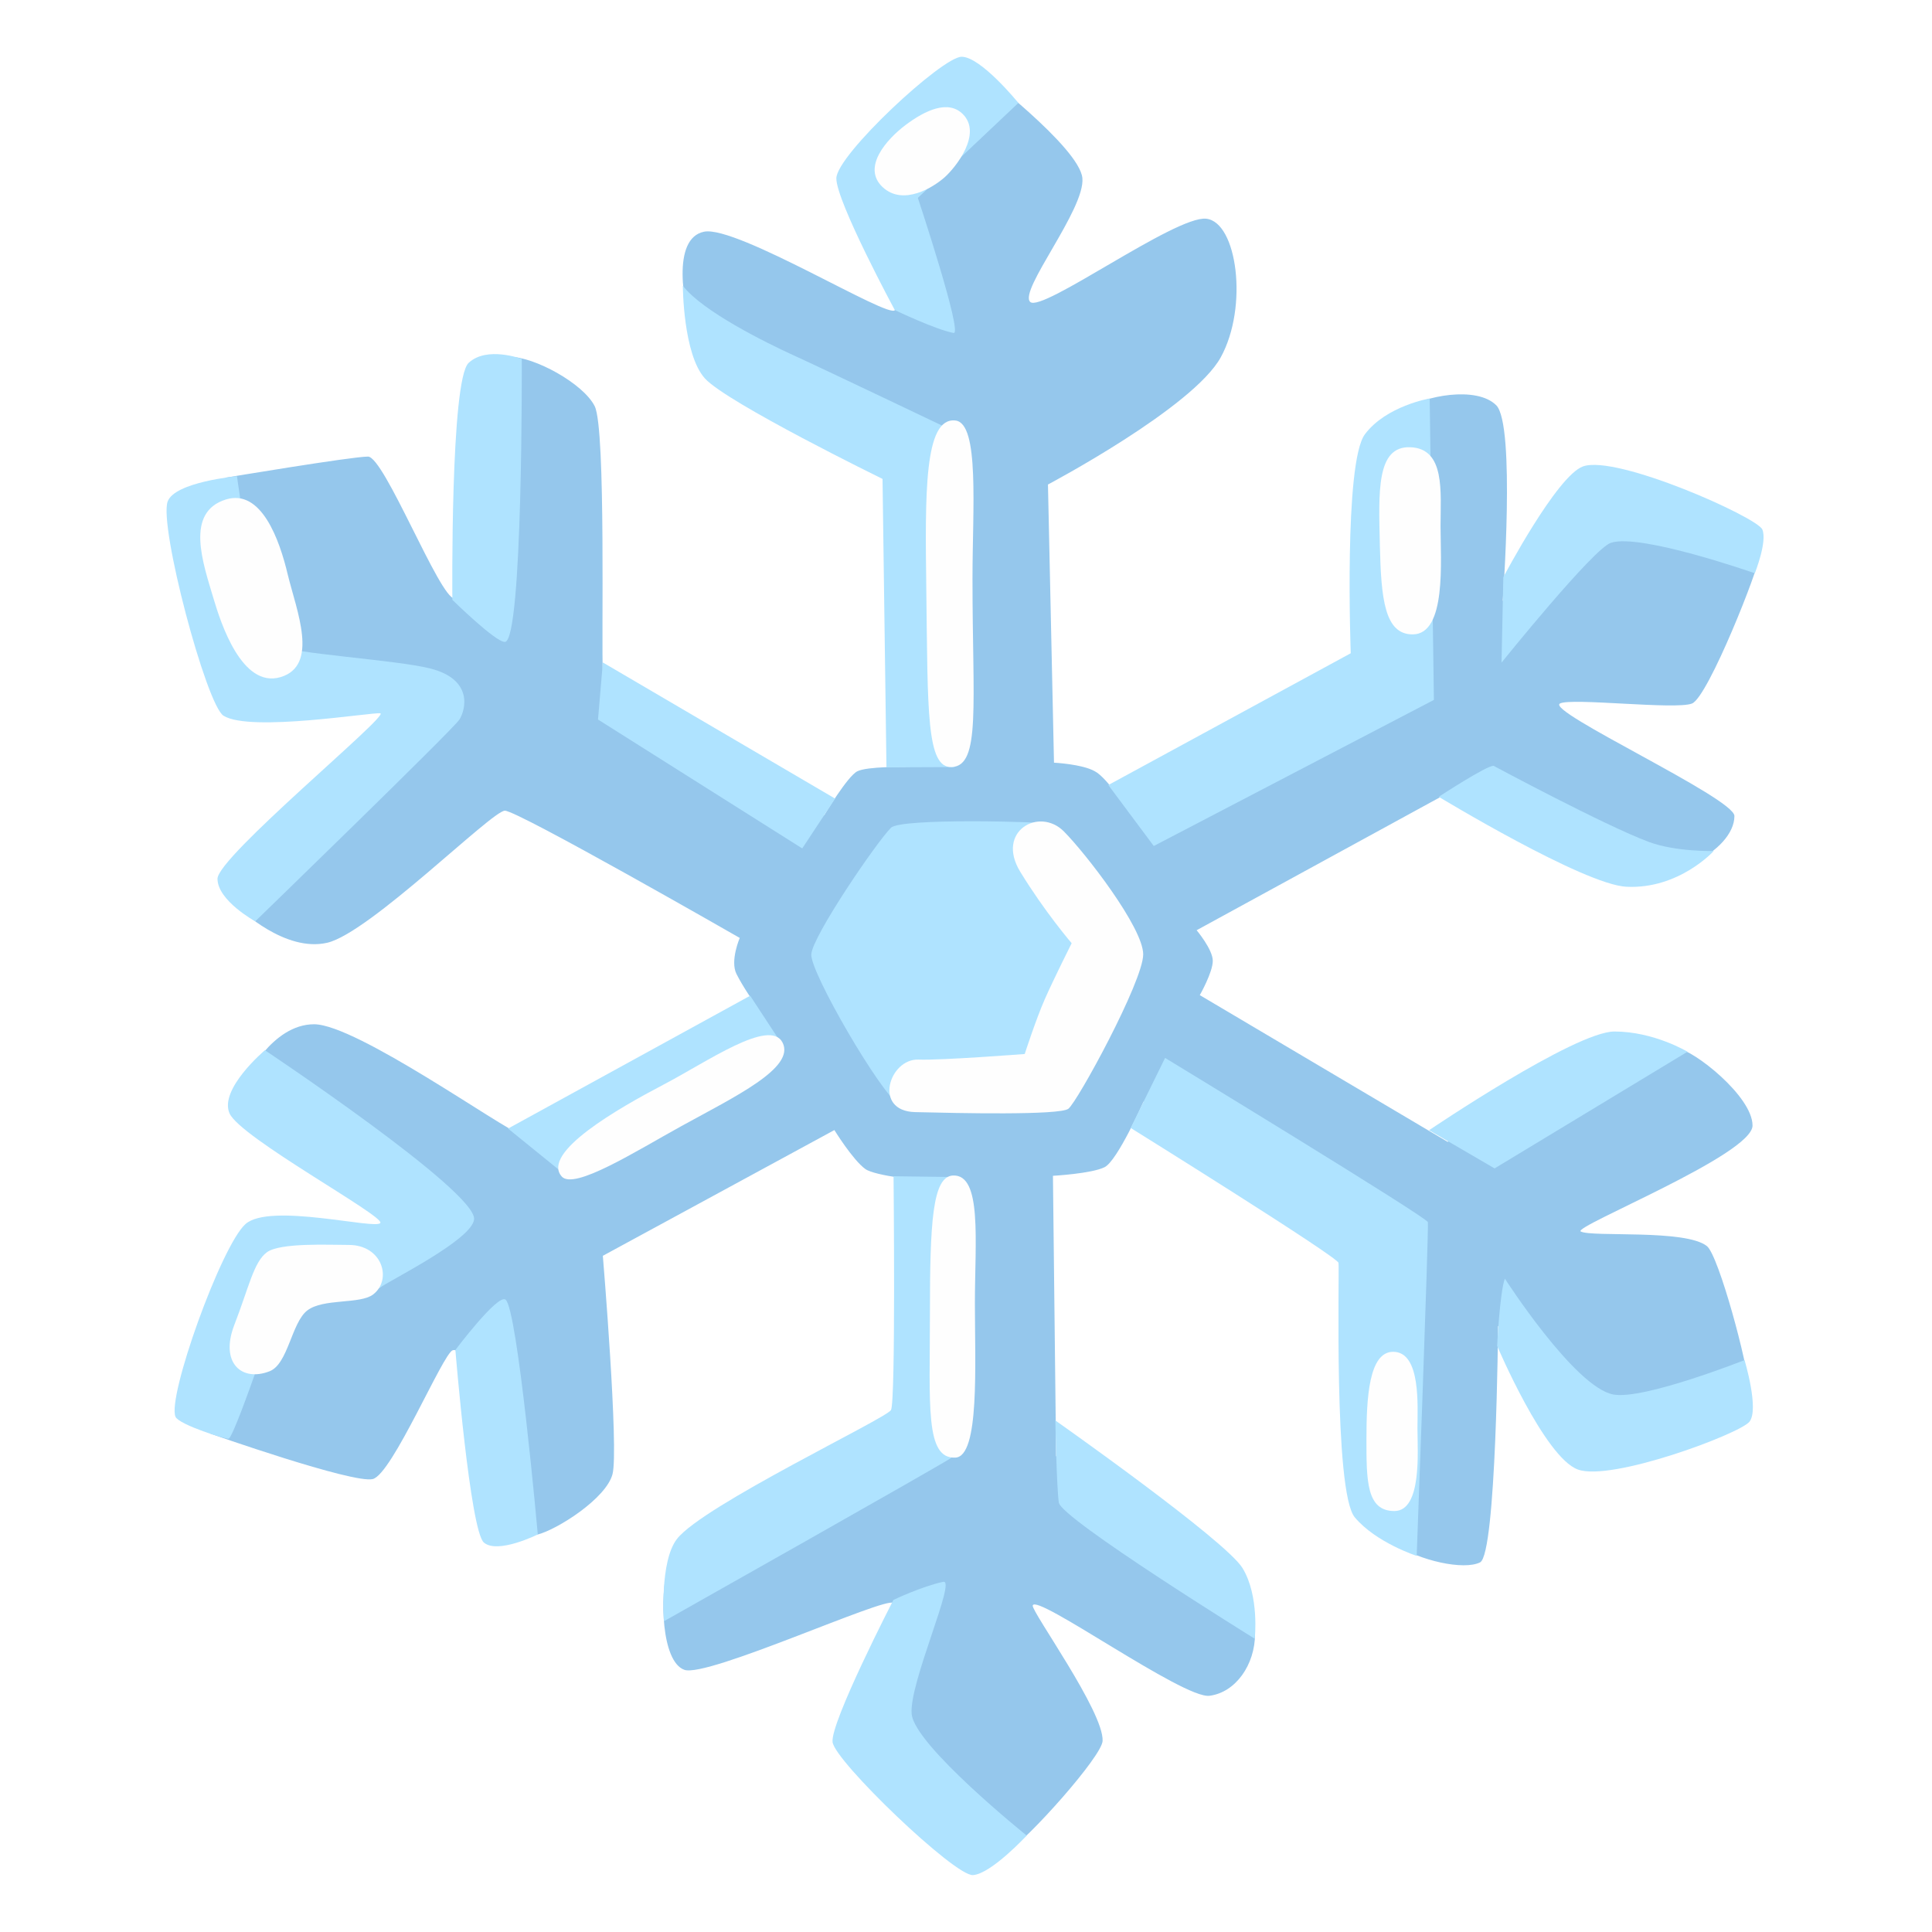
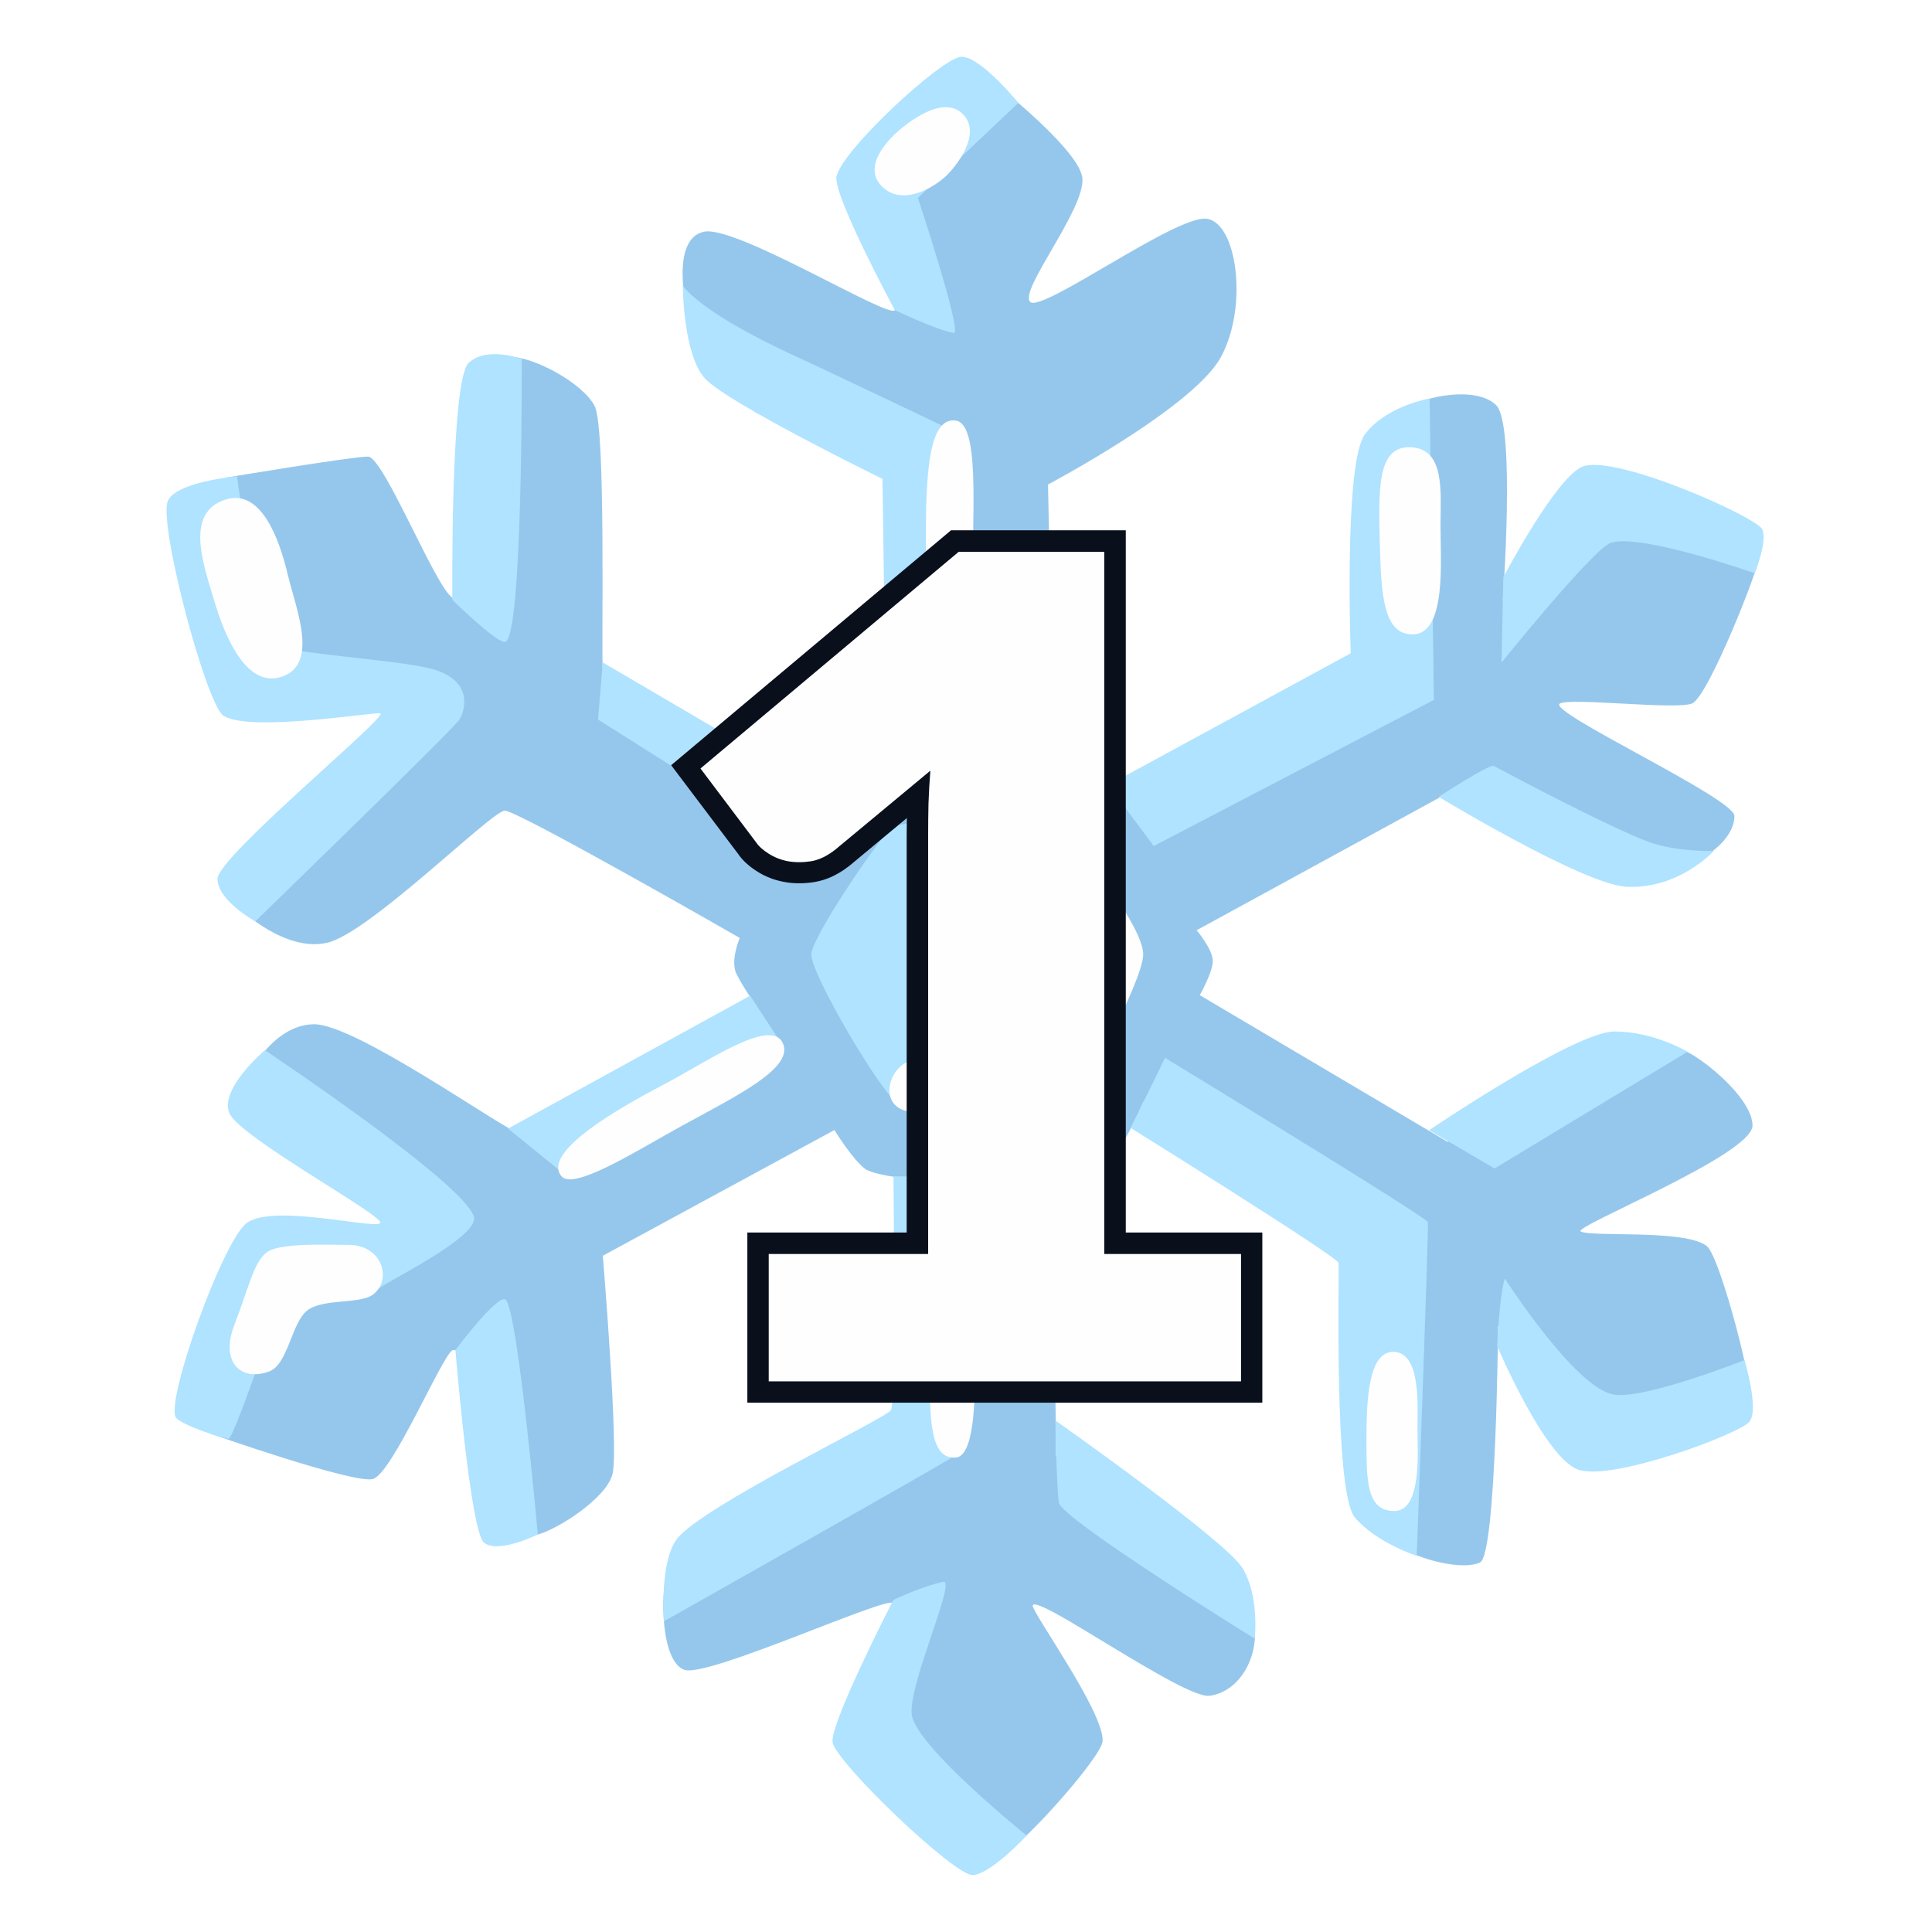
- <svg xmlns="http://www.w3.org/2000/svg" width="800px" height="800px" viewBox="0 0 128 128" aria-hidden="true" role="img" class="iconify iconify--noto" preserveAspectRatio="xMidYMid meet">
-   <path d="M69.83 50.53l-.4-18.43s9.61-5.08 11.45-8.43s1.08-8.97-.97-9.18C77.86 14.28 69 20.76 68.25 20c-.76-.76 3.67-6.16 3.46-8.21c-.22-2.05-6.81-7.07-6.81-7.07l-7.45 8.47s2.16 6.7 1.84 7.35s-10.48-5.62-12.64-5.19c-2.16.43-1.42 4.82-.67 6.88c.76 2.05 14.6 8.46 14.6 8.46l-.6 20.12s-2.53-.04-3.18.29c-.65.32-2.2 2.92-2.2 2.92s-14.55-7.88-14.66-9.5s.22-16.1-.54-17.61c-.76-1.51-4-3.27-5.62-3.27s-2.7 16.01-3.67 16.01s-4.65-9.4-5.73-9.4s-9.45 1.4-9.45 1.4l3.19 12.75l9.94 2.05l-12.17 13.76s2.98 2.9 5.79 2.25s10.91-8.75 11.77-8.75c.86 0 15.56 8.43 15.56 8.43s-.65 1.51-.22 2.38c.43.86 1.19 1.94 1.19 1.94S35.4 75.32 34.42 75.1s-10.8-7.24-13.61-7.24s-4.54 3.67-4.54 3.67l11.67 9.83l-9.83 4.86l-4.21 8.75s9.51 3.35 10.8 3.02s4.65-8.32 5.29-8.53c.65-.22.89 1.82.89 1.82s3.43 10.72 4.73 10.39s4.54-2.38 4.97-4s-.64-14.47-.64-14.47l15.34-8.33s1.22 1.98 2.05 2.58c.65.47 3.88.78 3.88.78l-.43 16.74s-16 6.9-16.54 8.84c-.54 1.94-.42 6.28 1.1 6.82c1.51.54 13.31-4.86 13.85-4.43c.54.43-.23 8.42-.23 8.42s6.34 8.96 7.74 8.1s6.31-6.36 6.35-7.38c.09-1.93-4.72-8.58-4.63-8.97c.19-.85 9.98 6.2 11.71 5.98c1.73-.22 3.02-2.05 3.02-4.11c0-2.05-13.18-11.77-13.18-11.77l-.21-18.57s2.55-.14 3.42-.57c.86-.43 2.58-4.34 2.58-4.34l15.71 10.53s-.65 17.72.97 18.8c1.62 1.08 4.54 1.73 5.62 1.19s1.19-15.66 1.19-15.66l6.81 6.16s9.78-.87 9.78-2.17s-1.96-8.64-2.75-9.28c-1.41-1.14-7.63-.58-8.36-.97c-.58-.31 11.38-5.08 11.38-7.02s-3.91-5.01-4.99-5.12c-1.08-.11-15.21 6.2-15.21 6.2l-16.42-9.72s.86-1.51.86-2.27s-1.07-2.03-1.07-2.03l16.84-9.2s14.8 5.29 16.2 4.65c1.4-.65 2.59-1.84 2.59-3.02s-12.5-6.93-11.56-7.45c.72-.4 7.67.43 8.75 0s4.52-9.19 4.41-9.62c-.11-.43-11.76-3.34-11.76-3.34l-5.19 6.16s.86-11.67-.43-12.96s-4.78-.65-6.18.32c-1.4.97-2.24 18.15-2.24 18.15l-15.84 8.59s-1.48-2.38-2.35-2.82c-.85-.47-2.69-.56-2.69-.56z" fill="#95c7ec" />
-   <path d="M76.44 56.05L95 46.37l-.28-19.97s-2.88.49-4.29 2.37c-1.41 1.88-.94 14.51-.94 14.51l-16.06 8.73l3.01 4.04z" fill="#afe3ff" />
-   <path d="M99.48 43.9s6.08-7.56 7.25-7.94c1.96-.64 9.53 2.02 9.53 2.02s.84-2.09.5-2.9c-.34-.81-9.65-4.97-11.88-4.18c-1.74.62-5.28 7.34-5.28 7.34l-.12 5.66z" fill="#afe3ff" />
-   <path d="M98.96 50.74c-.4-.07-3.64 2.05-3.64 2.05s9.62 5.83 12.44 5.96c3.48.17 5.78-2.37 5.78-2.37s-2.49.07-4.3-.6c-2.95-1.1-10.28-5.04-10.28-5.04z" fill="#afe3ff" />
-   <path d="M77.19 70.09l-2.28 4.64s13.71 8.53 13.77 8.94c.07.4-.34 15.18 1.08 16.86c1.41 1.68 4.1 2.55 4.1 2.55s.81-21.77.74-22.11c-.08-.34-17.41-10.88-17.41-10.88z" fill="#afe3ff" />
-   <path d="M94.68 74.88s9.66-6.54 12.28-6.54c2.62 0 4.84 1.34 4.84 1.34l-12.78 7.73l-4.34-2.53z" fill="#afe3ff" />
-   <path d="M99.7 84.71c-.34.94-.51 4.46-.51 4.46s3.14 7.39 5.35 8.19c2.22.81 10.68-2.35 11.36-3.16c.67-.81-.32-4.09-.32-4.09s-6.69 2.65-8.69 2.28c-2.56-.47-7.19-7.68-7.19-7.68z" fill="#afe3ff" />
-   <path d="M59.03 54.84c-.97.97-5.2 7.18-5.28 8.38c-.08 1.21 4.63 9.26 5.76 9.9c1.13.64 10.23 0 10.23 0l4.67-9.59s-4.11-8.78-4.75-8.94s-9.98-.4-10.63.25z" fill="#afe3ff" />
-   <path d="M63.18 22.06c.64.12-2.37-8.95-2.37-8.95l6.66-6.29s-2.48-3.06-3.76-3.06c-1.29 0-8.3 6.52-8.3 8.06s3.87 8.72 3.87 8.72s2.68 1.29 3.9 1.52z" fill="#afe3ff" />
-   <path d="M45.24 18.93s.01 4.53 1.46 6.14c1.45 1.61 11.77 6.66 11.77 6.66l.26 19.11l4.49-.02V28.58s-8.94-4.27-10.71-5.07c-1.77-.81-5.98-2.89-7.27-4.58z" fill="#afe3ff" />
-   <path fill="#afe3ff" d="M39.62 47.67l13.53 8.54l2.18-3.3l-15.39-9.02z" />
-   <path d="M29.97 39.74s2.86 2.81 3.48 2.79c1.2-.04 1.12-18.75 1.12-18.75s-2.31-.87-3.52.26c-1.22 1.12-1.08 15.7-1.08 15.7z" fill="#afe3ff" />
-   <path d="M28.51 44.29c2.87.73 2.33 2.74 1.93 3.38c-.4.64-13.53 13.37-13.53 13.37s-2.5-1.37-2.5-2.82c0-1.45 11.39-10.82 10.79-10.96c-.47-.1-8.62 1.27-10.39.16c-1.14-.71-4.3-12.6-3.7-14.2c.48-1.29 4.59-1.67 4.59-1.67s1.45 10.63 2.58 11.2c1.12.57 7.94.96 10.23 1.54z" fill="#afe3ff" />
-   <path fill="#afe3ff" d="M49.7 65.97l-16.04 8.8l4.03 3.27l14.01-9.02z" />
-   <path d="M31.41 80.78c-.12 1.37-5.76 4.13-6.24 4.54c-.48.4-5.76-.83-6.09-.35c-.32.48-3.35 9.8-3.92 10.35c-.08.08-3.29-.92-3.53-1.45c-.58-1.27 3.02-11.32 4.63-12.77c1.61-1.45 8.7.4 8.94-.08c.24-.48-9.26-5.64-9.99-7.25c-.72-1.61 2.34-4.19 2.34-4.19s14.02 9.34 13.86 11.2z" fill="#afe3ff" />
-   <path d="M33.49 86.1c-.53-.37-3.32 3.34-3.32 3.34s.98 11.99 1.89 12.76c.92.78 3.57-.54 3.57-.54s-1.34-15-2.14-15.56z" fill="#afe3ff" />
-   <path d="M59.2 77.93s.15 14.93-.17 15.49c-.32.56-12.47 6.33-14.18 8.54c-1.16 1.5-.86 5.45-.86 5.45s18.66-10.52 19.06-10.84c.4-.32.09-18.59.09-18.59l-3.94-.05z" fill="#afe3ff" />
-   <path d="M83.13 108.57s-12.83-7.95-12.98-9.02c-.15-1.02-.23-5.44-.23-5.44s11.27 7.93 12.4 9.78c1.13 1.85.81 4.68.81 4.68z" fill="#afe3ff" />
-   <path d="M60.4 113.56c.2 2.09 7.62 8.05 7.62 8.05s-2.35 2.54-3.56 2.62c-1.21.08-9.14-7.53-9.3-8.81c-.16-1.29 4.03-9.42 4.03-9.42s1.88-.9 3.3-1.2c.9-.2-2.28 6.73-2.09 8.76z" fill="#afe3ff" />
-   <path d="M71 62.49s-1.19 2.37-1.78 3.71s-1.33 3.63-1.33 3.63s-5.56.43-7.04.37c-1.93-.07-3.04 3.41-.22 3.48c2.82.07 9.56.22 10.15-.22c.59-.44 4.96-8.45 4.96-10.23s-3.85-6.74-5.26-8.15c-1.64-1.64-4.52 0-2.89 2.67S71 62.49 71 62.49z" fill="#fefefe" />
-   <path d="M93.43 29.63c-2.26-.08-2.09 2.98-2.01 6.52s.32 5.88 2.17 5.88c2.26 0 1.85-4.91 1.85-7.17c0-2.25.33-5.15-2.01-5.23z" fill="#fefefe" />
-   <path d="M63.79 7.56c1.31 1.31-.48 3.54-1.21 4.19c-.72.64-2.74 1.93-4.11.64s.24-3.14 1.53-4.11c1.29-.97 2.82-1.69 3.79-.72z" fill="#fefefe" />
-   <path d="M63.3 27.86c-2.09-.24-2.01 4.91-1.93 11.2c.1 8.06 0 11.84 1.69 11.76c1.93-.09 1.37-4.11 1.37-12.49c0-4.6.48-10.29-1.13-10.47z" fill="#fefefe" />
-   <path d="M14.97 33.09c-2.73.85-1.53 4.19-.81 6.61c.46 1.54 1.86 5.93 4.43 5.16c2.57-.77 1.05-4.43.48-6.77c-.55-2.34-1.76-5.72-4.1-5z" fill="#fefefe" />
-   <path d="M92.3 89.56c-1.61 0-1.77 3.06-1.77 5.8s0 4.75 1.85 4.75s1.53-4.03 1.53-5.48c0-1.45.25-5.07-1.61-5.07z" fill="#fefefe" />
-   <path d="M63.14 77.88c-1.37.06-1.53 3.14-1.53 9.18s-.33 9.61 1.69 9.51c1.61-.08 1.29-6.12 1.29-10.23s.49-8.54-1.45-8.46z" fill="#fefefe" />
-   <path d="M37.21 77.94c.81.94 4.95-1.69 7.93-3.33c3.58-1.97 7.55-3.86 6.71-5.53c-.84-1.67-5.03 1.29-7.93 2.8c-2.9 1.52-8.08 4.47-6.71 6.06z" fill="#fefefe" />
-   <path d="M24.71 85.77c-.87.65-3.3.24-4.35 1.05c-1.05.81-1.27 3.55-2.5 4.03c-1.85.72-3.3-.56-2.34-3.06c.97-2.5 1.29-4.19 2.17-4.83c.89-.64 4.11-.48 5.4-.48c2.26-.01 2.91 2.32 1.62 3.29z" fill="#fefefe" />
+ <svg xmlns="http://www.w3.org/2000/svg" width="128" zoomAndPan="magnify" viewBox="0 0 96 96" height="128" preserveAspectRatio="xMidYMid meet" version="1.0">
+   <defs>
+     <g />
+     <clipPath id="249af4efb4">
+       <rect x="0" width="35" y="0" height="69" />
+     </clipPath>
+   </defs>
+   <path fill="#95c7ec" d="M 52.371 37.898 L 52.074 24.074 C 52.074 24.074 59.281 20.266 60.66 17.754 C 62.039 15.238 61.469 11.023 59.934 10.867 C 58.395 10.711 51.75 15.57 51.188 15 C 50.617 14.43 53.941 10.379 53.781 8.844 C 53.617 7.305 48.676 3.539 48.676 3.539 L 43.086 9.891 C 43.086 9.891 44.707 14.918 44.469 15.406 C 44.227 15.891 36.609 11.191 34.988 11.512 C 33.367 11.836 33.922 15.129 34.484 16.672 C 35.055 18.211 45.434 23.016 45.434 23.016 L 44.984 38.109 C 44.984 38.109 43.086 38.078 42.602 38.324 C 42.113 38.566 40.949 40.516 40.949 40.516 C 40.949 40.516 30.039 34.605 29.953 33.391 C 29.871 32.176 30.121 21.316 29.551 20.184 C 28.98 19.051 26.551 17.73 25.336 17.73 C 24.121 17.73 23.309 29.738 22.582 29.738 C 21.855 29.738 19.094 22.688 18.285 22.688 C 17.477 22.688 11.199 23.738 11.199 23.738 L 13.59 33.301 L 21.047 34.836 L 11.918 45.156 C 11.918 45.156 14.152 47.332 16.262 46.844 C 18.367 46.359 24.441 40.281 25.086 40.281 C 25.734 40.281 36.758 46.605 36.758 46.605 C 36.758 46.605 36.27 47.738 36.594 48.391 C 36.914 49.035 37.484 49.844 37.484 49.844 C 37.484 49.844 26.551 56.488 25.816 56.324 C 25.078 56.16 17.715 50.895 15.609 50.895 C 13.5 50.895 12.203 53.648 12.203 53.648 L 20.953 61.02 L 13.582 64.664 L 10.426 71.227 C 10.426 71.227 17.559 73.738 18.523 73.492 C 19.492 73.246 22.012 67.254 22.492 67.094 C 22.98 66.93 23.16 68.461 23.16 68.461 C 23.16 68.461 25.734 76.5 26.707 76.254 C 27.684 76.004 30.113 74.469 30.434 73.254 C 30.758 72.039 29.953 62.398 29.953 62.398 L 41.461 56.152 C 41.461 56.152 42.375 57.637 42.996 58.086 C 43.484 58.441 45.906 58.672 45.906 58.672 L 45.586 71.227 C 45.586 71.227 33.586 76.402 33.18 77.859 C 32.773 79.312 32.863 82.566 34.004 82.973 C 35.137 83.379 43.988 79.328 44.391 79.648 C 44.797 79.973 44.219 85.965 44.219 85.965 C 44.219 85.965 48.977 92.684 50.023 92.039 C 51.074 91.395 54.758 87.27 54.789 86.504 C 54.855 85.059 51.246 80.07 51.316 79.777 C 51.457 79.141 58.801 84.426 60.098 84.262 C 61.395 84.098 62.363 82.727 62.363 81.18 C 62.363 79.641 52.477 72.352 52.477 72.352 L 52.32 58.426 C 52.32 58.426 54.234 58.32 54.887 57.996 C 55.531 57.676 56.82 54.742 56.82 54.742 L 68.602 62.641 C 68.602 62.641 68.113 75.93 69.328 76.738 C 70.547 77.551 72.734 78.039 73.547 77.633 C 74.355 77.227 74.438 65.887 74.438 65.887 L 79.547 70.508 C 79.547 70.508 86.879 69.855 86.879 68.879 C 86.879 67.906 85.41 62.398 84.816 61.922 C 83.762 61.066 79.094 61.484 78.547 61.191 C 78.113 60.961 87.082 57.383 87.082 55.926 C 87.082 54.473 84.148 52.172 83.34 52.086 C 82.531 52.004 71.934 56.738 71.934 56.738 L 59.617 49.449 C 59.617 49.449 60.262 48.316 60.262 47.746 C 60.262 47.176 59.461 46.223 59.461 46.223 L 72.09 39.324 C 72.09 39.324 83.191 43.289 84.238 42.809 C 85.289 42.324 86.184 41.43 86.184 40.547 C 86.184 39.66 76.809 35.348 77.512 34.957 C 78.051 34.656 83.266 35.281 84.074 34.957 C 84.887 34.637 87.465 28.066 87.383 27.742 C 87.301 27.422 78.562 25.238 78.562 25.238 L 74.672 29.859 C 74.672 29.859 75.316 21.105 74.348 20.137 C 73.379 19.172 70.762 19.648 69.711 20.379 C 68.664 21.105 68.031 33.988 68.031 33.988 L 56.152 40.434 C 56.152 40.434 55.043 38.648 54.391 38.316 C 53.754 37.965 52.371 37.898 52.371 37.898 Z M 52.371 37.898 " fill-opacity="1" fill-rule="nonzero" />
+   <path fill="#afe3ff" d="M 57.328 42.039 L 71.25 34.777 L 71.039 19.801 C 71.039 19.801 68.879 20.168 67.824 21.578 C 66.766 22.988 67.117 32.461 67.117 32.461 L 55.074 39.008 Z M 57.328 42.039 " fill-opacity="1" fill-rule="nonzero" />
+   <path fill="#afe3ff" d="M 74.609 32.926 C 74.609 32.926 79.172 27.254 80.047 26.969 C 81.516 26.488 87.195 28.484 87.195 28.484 C 87.195 28.484 87.824 26.918 87.57 26.309 C 87.316 25.703 80.332 22.582 78.66 23.176 C 77.355 23.641 74.699 28.68 74.699 28.68 Z M 74.609 32.926 " fill-opacity="1" fill-rule="nonzero" />
+   <path fill="#afe3ff" d="M 74.219 38.055 C 73.922 38.004 71.488 39.594 71.488 39.594 C 71.488 39.594 78.703 43.965 80.82 44.062 C 83.43 44.191 85.156 42.285 85.156 42.285 C 85.156 42.285 83.289 42.336 81.93 41.836 C 79.719 41.012 74.219 38.055 74.219 38.055 Z M 74.219 38.055 " fill-opacity="1" fill-rule="nonzero" />
+   <path fill="#afe3ff" d="M 57.891 52.566 L 56.184 56.047 C 56.184 56.047 66.465 62.445 66.512 62.754 C 66.562 63.051 66.254 74.137 67.32 75.398 C 68.379 76.656 70.395 77.309 70.395 77.309 C 70.395 77.309 71.004 60.984 70.949 60.727 C 70.891 60.473 57.891 52.566 57.891 52.566 Z M 57.891 52.566 " fill-opacity="1" fill-rule="nonzero" />
+   <path fill="#afe3ff" d="M 71.012 56.16 C 71.012 56.16 78.254 51.254 80.219 51.254 C 82.184 51.254 83.852 52.262 83.852 52.262 L 74.266 58.059 Z M 71.012 56.16 " fill-opacity="1" fill-rule="nonzero" />
+   <path fill="#afe3ff" d="M 74.773 63.531 C 74.52 64.238 74.391 66.879 74.391 66.879 C 74.391 66.879 76.746 72.422 78.406 73.02 C 80.07 73.629 86.414 71.258 86.926 70.648 C 87.426 70.043 86.684 67.582 86.684 67.582 C 86.684 67.582 81.668 69.57 80.168 69.293 C 78.246 68.941 74.773 63.531 74.773 63.531 Z M 74.773 63.531 " fill-opacity="1" fill-rule="nonzero" />
+   <path fill="#afe3ff" d="M 44.273 41.129 C 43.547 41.859 40.371 46.516 40.312 47.414 C 40.254 48.324 43.785 54.359 44.633 54.84 C 45.48 55.32 52.305 54.84 52.305 54.84 L 55.809 47.648 C 55.809 47.648 52.727 41.062 52.246 40.941 C 51.766 40.824 44.762 40.641 44.273 41.129 Z M 44.273 41.129 " fill-opacity="1" fill-rule="nonzero" />
+   <path fill="#afe3ff" d="M 47.387 16.547 C 47.863 16.637 45.609 9.832 45.609 9.832 L 50.602 5.113 C 50.602 5.113 48.742 2.82 47.781 2.82 C 46.816 2.82 41.559 7.711 41.559 8.863 C 41.559 10.02 44.461 15.406 44.461 15.406 C 44.461 15.406 46.469 16.371 47.387 16.547 Z M 47.387 16.547 " fill-opacity="1" fill-rule="nonzero" />
+   <path fill="#afe3ff" d="M 33.93 14.199 C 33.93 14.199 33.938 17.594 35.023 18.801 C 36.113 20.012 43.852 23.797 43.852 23.797 L 44.047 38.129 L 47.414 38.113 L 47.414 21.434 C 47.414 21.434 40.711 18.234 39.383 17.633 C 38.055 17.023 34.898 15.465 33.93 14.199 Z M 33.93 14.199 " fill-opacity="1" fill-rule="nonzero" />
+   <path fill="#afe3ff" d="M 29.715 35.754 L 39.863 42.156 L 41.496 39.684 L 29.953 32.918 Z M 29.715 35.754 " fill-opacity="1" fill-rule="nonzero" />
+   <path fill="#afe3ff" d="M 22.477 29.805 C 22.477 29.805 24.621 31.914 25.086 31.898 C 25.988 31.867 25.926 17.836 25.926 17.836 C 25.926 17.836 24.195 17.184 23.289 18.031 C 22.371 18.871 22.477 29.805 22.477 29.805 Z M 22.477 29.805 " fill-opacity="1" fill-rule="nonzero" />
+   <path fill="#afe3ff" d="M 21.383 33.219 C 23.535 33.766 23.129 35.273 22.828 35.754 C 22.531 36.234 12.684 45.781 12.684 45.781 C 12.684 45.781 10.809 44.754 10.809 43.664 C 10.809 42.578 19.352 35.551 18.898 35.445 C 18.547 35.371 12.434 36.398 11.109 35.566 C 10.254 35.031 7.883 26.113 8.332 24.914 C 8.691 23.949 11.773 23.664 11.773 23.664 C 11.773 23.664 12.863 31.637 13.711 32.062 C 14.551 32.488 19.664 32.781 21.383 33.219 Z M 21.383 33.219 " fill-opacity="1" fill-rule="nonzero" />
+   <path fill="#afe3ff" d="M 37.273 49.477 L 25.246 56.078 L 28.266 58.531 L 38.773 51.766 Z M 37.273 49.477 " fill-opacity="1" fill-rule="nonzero" />
+   <path fill="#afe3ff" d="M 23.559 60.586 C 23.469 61.613 19.238 63.684 18.879 63.988 C 18.516 64.289 14.559 63.367 14.309 63.727 C 14.07 64.086 11.797 71.078 11.371 71.488 C 11.309 71.551 8.902 70.801 8.723 70.402 C 8.289 69.449 10.988 61.914 12.195 60.824 C 13.402 59.738 18.719 61.125 18.898 60.766 C 19.078 60.406 11.953 56.535 11.406 55.328 C 10.867 54.121 13.164 52.184 13.164 52.184 C 13.164 52.184 23.676 59.191 23.559 60.586 Z M 23.559 60.586 " fill-opacity="1" fill-rule="nonzero" />
+   <path fill="#afe3ff" d="M 25.117 64.574 C 24.719 64.297 22.629 67.078 22.629 67.078 C 22.629 67.078 23.363 76.074 24.047 76.648 C 24.734 77.234 26.723 76.246 26.723 76.246 C 26.723 76.246 25.719 64.996 25.117 64.574 Z M 25.117 64.574 " fill-opacity="1" fill-rule="nonzero" />
+   <path fill="#afe3ff" d="M 44.398 58.449 C 44.398 58.449 44.512 69.645 44.273 70.066 C 44.031 70.484 34.922 74.812 33.637 76.469 C 32.766 77.594 32.992 80.559 32.992 80.559 C 32.992 80.559 46.988 72.668 47.289 72.426 C 47.586 72.188 47.355 58.484 47.355 58.484 Z M 44.398 58.449 " fill-opacity="1" fill-rule="nonzero" />
+   <path fill="#afe3ff" d="M 62.348 81.426 C 62.348 81.426 52.727 75.465 52.613 74.664 C 52.5 73.898 52.441 70.582 52.441 70.582 C 52.441 70.582 60.891 76.531 61.738 77.918 C 62.586 79.305 62.348 81.426 62.348 81.426 Z M 62.348 81.426 " fill-opacity="1" fill-rule="nonzero" />
+   <path fill="#afe3ff" d="M 45.301 85.172 C 45.449 86.738 51.016 91.207 51.016 91.207 C 51.016 91.207 49.254 93.113 48.344 93.172 C 47.438 93.234 41.488 87.523 41.371 86.566 C 41.25 85.598 44.391 79.5 44.391 79.5 C 44.391 79.5 45.801 78.824 46.867 78.602 C 47.543 78.449 45.156 83.648 45.301 85.172 Z M 45.301 85.172 " fill-opacity="1" fill-rule="nonzero" />
+   <path fill="#fefefe" d="M 53.25 46.867 C 53.25 46.867 52.359 48.645 51.914 49.648 C 51.473 50.656 50.918 52.371 50.918 52.371 C 50.918 52.371 46.746 52.695 45.637 52.648 C 44.191 52.598 43.359 55.207 45.473 55.262 C 47.586 55.312 52.641 55.426 53.086 55.094 C 53.527 54.766 56.805 48.758 56.805 47.422 C 56.805 46.086 53.918 42.367 52.859 41.309 C 51.629 40.078 49.469 41.309 50.691 43.312 C 51.914 45.316 53.25 46.867 53.25 46.867 Z M 53.25 46.867 " fill-opacity="1" fill-rule="nonzero" />
+   <path fill="#fefefe" d="M 70.074 22.223 C 68.379 22.164 68.504 24.457 68.566 27.113 C 68.625 29.766 68.805 31.523 70.191 31.523 C 71.887 31.523 71.578 27.84 71.578 26.145 C 71.578 24.457 71.828 22.281 70.074 22.223 Z M 70.074 22.223 " fill-opacity="1" fill-rule="nonzero" />
+   <path fill="#fefefe" d="M 47.844 5.672 C 48.824 6.652 47.484 8.324 46.934 8.812 C 46.395 9.293 44.879 10.262 43.852 9.293 C 42.824 8.324 44.031 6.938 45 6.211 C 45.969 5.484 47.113 4.941 47.844 5.672 Z M 47.844 5.672 " fill-opacity="1" fill-rule="nonzero" />
+   <path fill="#fefefe" d="M 47.477 20.895 C 45.906 20.715 45.969 24.578 46.027 29.297 C 46.102 35.34 46.027 38.176 47.297 38.113 C 48.742 38.047 48.324 35.031 48.324 28.746 C 48.324 25.297 48.684 21.031 47.477 20.895 Z M 47.477 20.895 " fill-opacity="1" fill-rule="nonzero" />
+   <path fill="#fefefe" d="M 11.227 24.816 C 9.18 25.453 10.078 27.961 10.621 29.773 C 10.965 30.93 12.016 34.223 13.941 33.645 C 15.871 33.066 14.73 30.324 14.301 28.566 C 13.891 26.812 12.984 24.277 11.227 24.816 Z M 11.227 24.816 " fill-opacity="1" fill-rule="nonzero" />
+   <path fill="#fefefe" d="M 69.227 67.172 C 68.016 67.172 67.898 69.465 67.898 71.52 C 67.898 73.574 67.898 75.082 69.285 75.082 C 70.672 75.082 70.434 72.059 70.434 70.973 C 70.434 69.887 70.621 67.172 69.227 67.172 Z M 69.227 67.172 " fill-opacity="1" fill-rule="nonzero" />
+   <path fill="#fefefe" d="M 47.355 58.41 C 46.328 58.453 46.207 60.766 46.207 65.297 C 46.207 69.824 45.961 72.504 47.477 72.426 C 48.684 72.367 48.441 67.836 48.441 64.754 C 48.441 61.672 48.809 58.352 47.355 58.41 Z M 47.355 58.41 " fill-opacity="1" fill-rule="nonzero" />
+   <path fill="#fefefe" d="M 27.906 58.453 C 28.516 59.16 31.621 57.188 33.855 55.957 C 36.539 54.48 39.516 53.062 38.887 51.809 C 38.258 50.559 35.113 52.777 32.941 53.91 C 30.766 55.051 26.879 57.262 27.906 58.453 Z M 27.906 58.453 " fill-opacity="1" fill-rule="nonzero" />
+   <path fill="#fefefe" d="M 18.531 64.328 C 17.879 64.816 16.059 64.508 15.27 65.113 C 14.484 65.723 14.316 67.777 13.395 68.137 C 12.008 68.676 10.922 67.719 11.641 65.844 C 12.367 63.969 12.609 62.699 13.266 62.219 C 13.934 61.738 16.352 61.859 17.316 61.859 C 19.012 61.852 19.5 63.602 18.531 64.328 Z M 18.531 64.328 " fill-opacity="1" fill-rule="nonzero" />
+   <g transform="matrix(1, 0, 0, 1, 31, 12)">
+     <g clip-path="url(#249af4efb4)">
+       <g fill="#0a0f1c" fill-opacity="1">
+         <g transform="translate(0.947318, 56.63878)">
+           <g>
+             <path d="M 30.777 -6.332 L 30.777 1.059 L 5.188 1.059 L 5.188 -7.395 L 14.168 -7.395 L 14.168 -6.332 L 13.105 -6.332 L 13.105 -27.117 C 13.105 -27.656 13.117 -28.203 13.137 -28.754 C 13.156 -29.301 13.184 -29.855 13.223 -30.414 L 14.281 -30.34 L 14.957 -29.523 L 10.25 -25.609 L 10.234 -25.598 C 9.676 -25.168 9.109 -24.906 8.527 -24.812 C 8 -24.727 7.496 -24.727 7.02 -24.816 C 6.527 -24.906 6.082 -25.078 5.684 -25.332 C 5.281 -25.586 4.973 -25.863 4.758 -26.168 L 5.629 -26.777 L 4.781 -26.141 L 1.402 -30.617 L 15.309 -42.289 L 23.992 -42.289 L 23.992 -6.332 L 22.934 -6.332 L 22.934 -7.395 L 30.777 -7.395 Z M 28.66 -6.332 L 29.719 -6.332 L 29.719 -5.273 L 21.871 -5.273 L 21.871 -41.227 L 22.934 -41.227 L 22.934 -40.168 L 15.695 -40.168 L 15.695 -41.227 L 16.375 -40.414 L 3.539 -29.641 L 2.855 -30.453 L 3.703 -31.094 L 6.484 -27.402 L 6.496 -27.387 C 6.547 -27.312 6.652 -27.227 6.816 -27.121 C 6.984 -27.016 7.18 -26.941 7.402 -26.902 C 7.641 -26.859 7.902 -26.859 8.184 -26.906 C 8.414 -26.941 8.664 -27.066 8.938 -27.277 L 9.586 -26.438 L 8.906 -27.254 L 15.508 -32.742 L 15.336 -30.27 C 15.301 -29.734 15.273 -29.203 15.254 -28.676 C 15.234 -28.152 15.227 -27.633 15.227 -27.117 L 15.227 -5.273 L 6.25 -5.273 L 6.25 -6.332 L 7.309 -6.332 L 7.309 0 L 6.25 0 L 6.25 -1.059 L 29.719 -1.059 L 29.719 0 L 28.66 0 Z M 28.66 -6.332 " />
+           </g>
+         </g>
+       </g>
+       <g fill="#fefefe" fill-opacity="1">
+         <g transform="translate(0.947318, 56.63878)">
+           <g>
+             <path d="M 29.719 -6.328 L 29.719 0 L 6.25 0 L 6.25 -6.328 L 14.172 -6.328 L 14.172 -27.109 C 14.172 -27.641 14.176 -28.172 14.188 -28.703 C 14.207 -29.242 14.238 -29.789 14.281 -30.344 L 9.578 -26.438 C 9.172 -26.113 8.766 -25.914 8.359 -25.844 C 7.953 -25.781 7.566 -25.781 7.203 -25.844 C 6.848 -25.914 6.531 -26.039 6.25 -26.219 C 5.969 -26.395 5.758 -26.582 5.625 -26.781 L 2.859 -30.453 L 15.688 -41.219 L 22.922 -41.219 L 22.922 -6.328 Z M 29.719 -6.328 " />
+           </g>
+         </g>
+       </g>
+     </g>
+   </g>
</svg>
